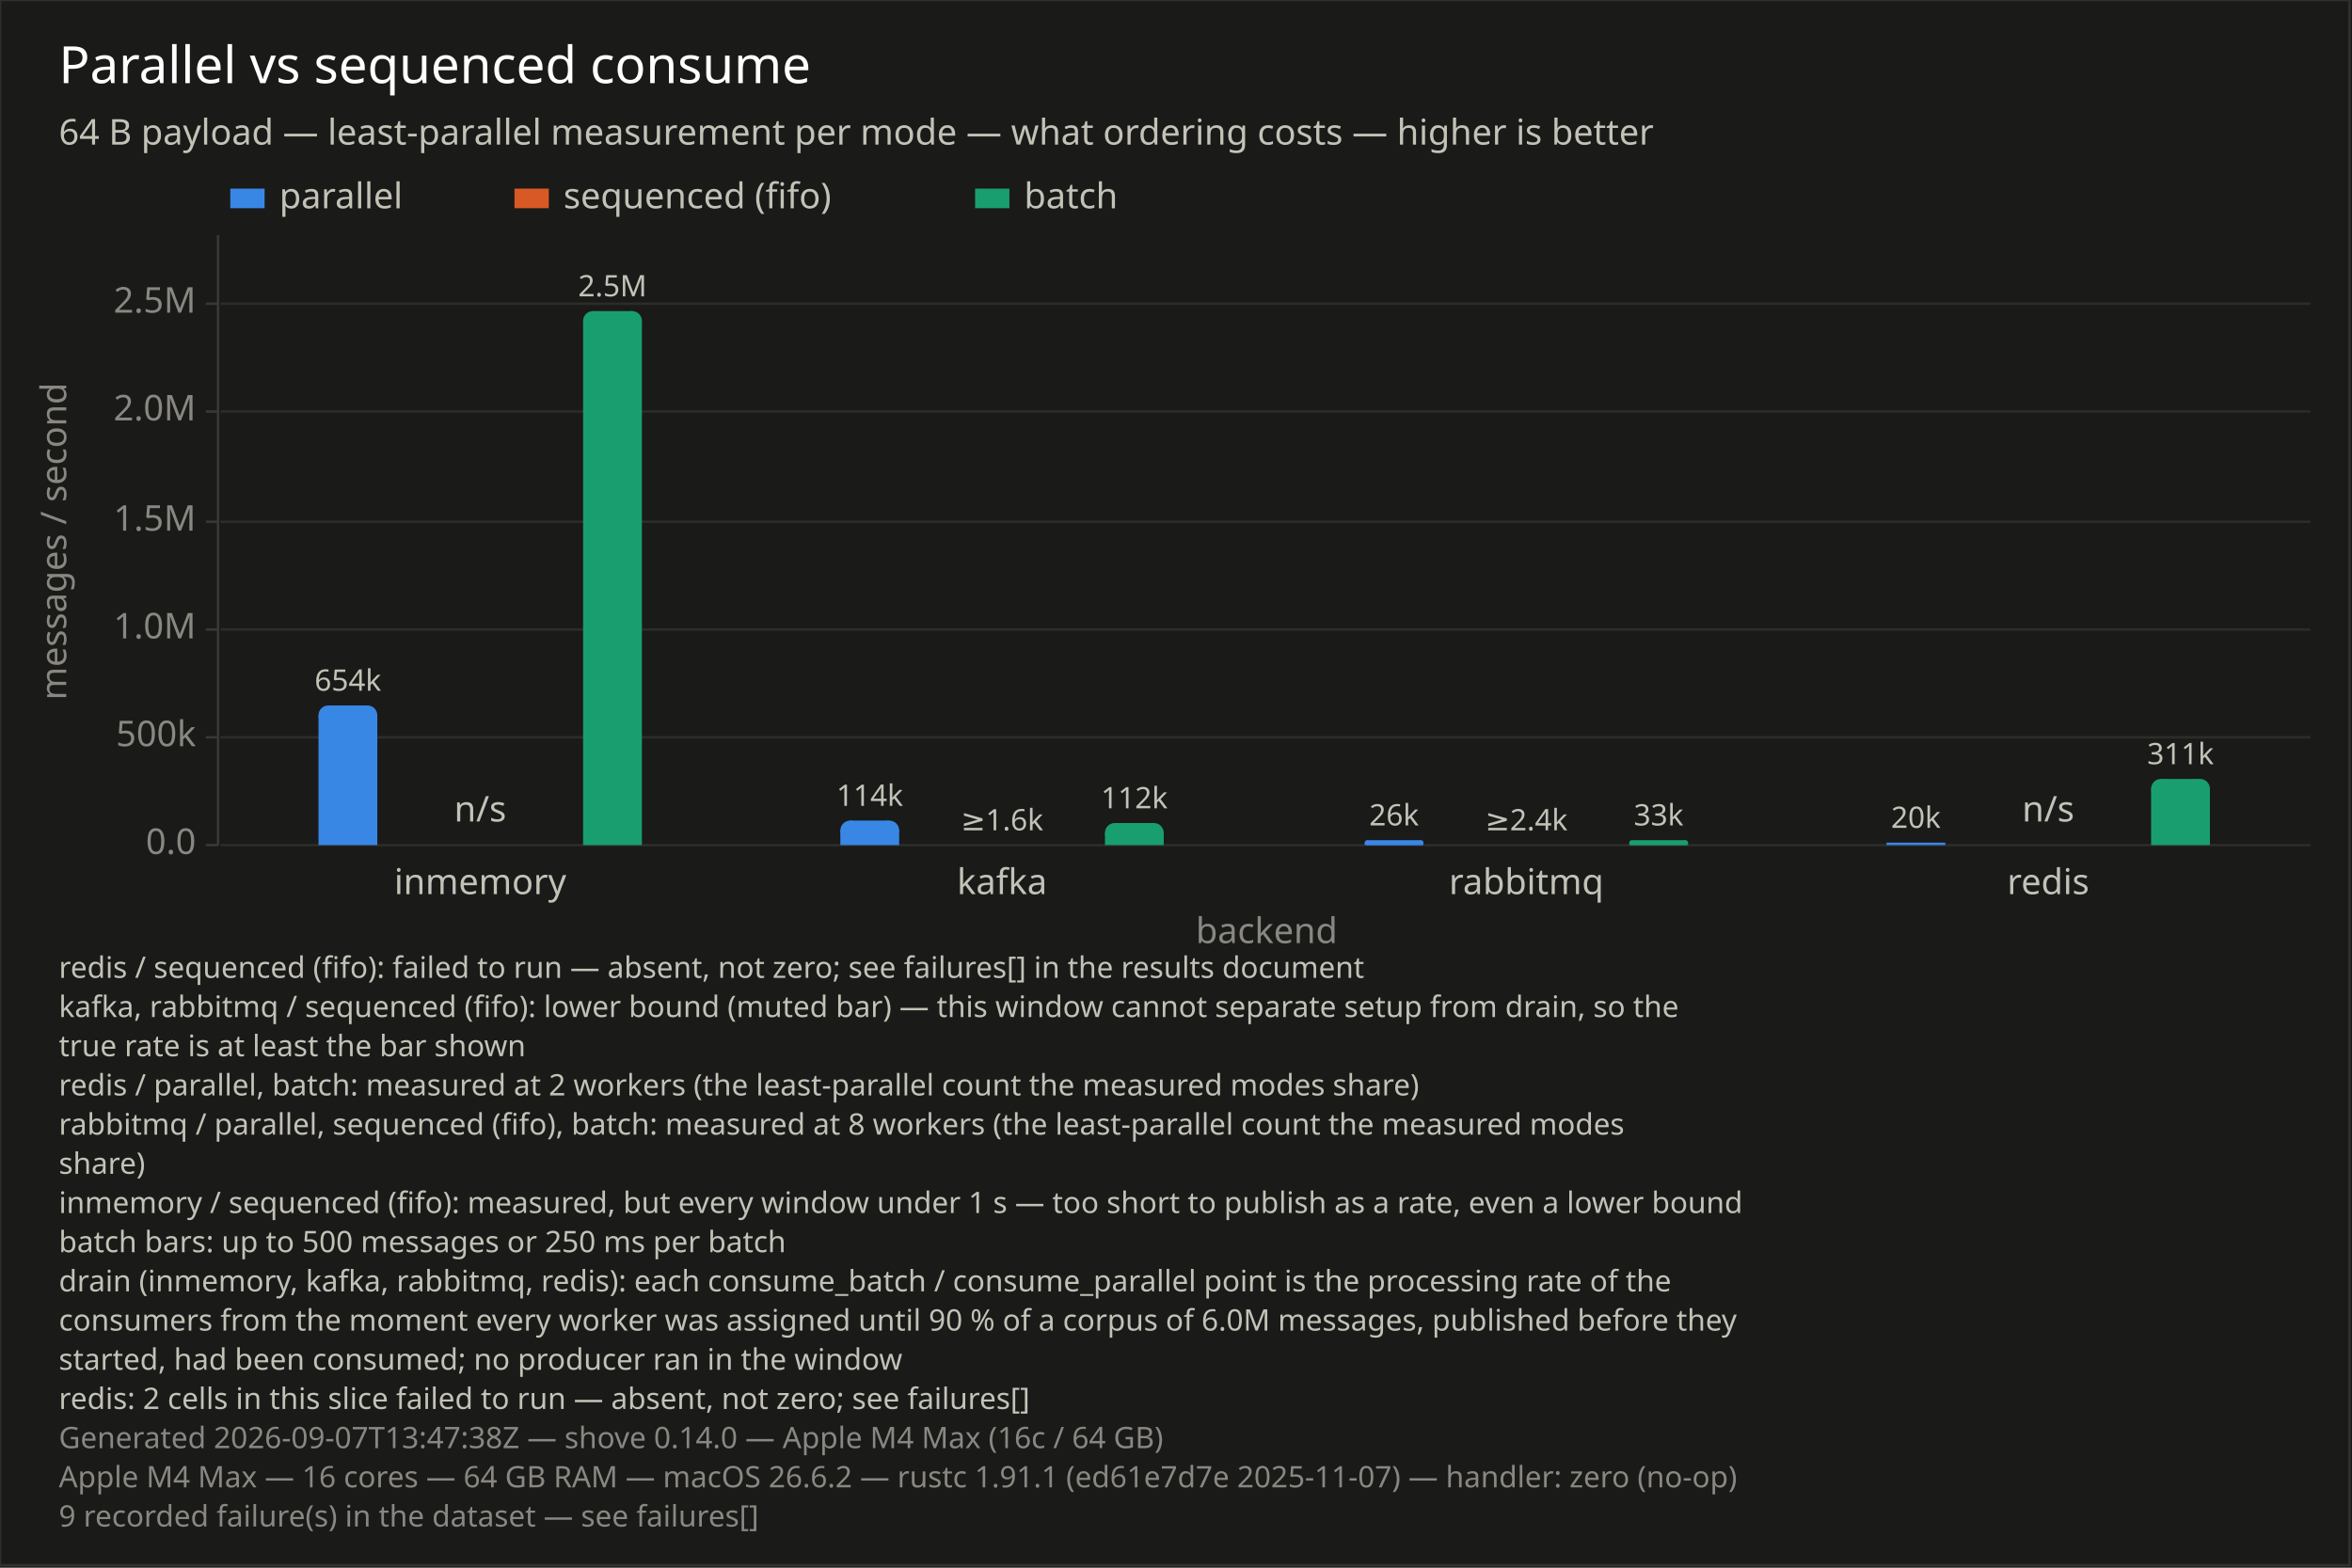
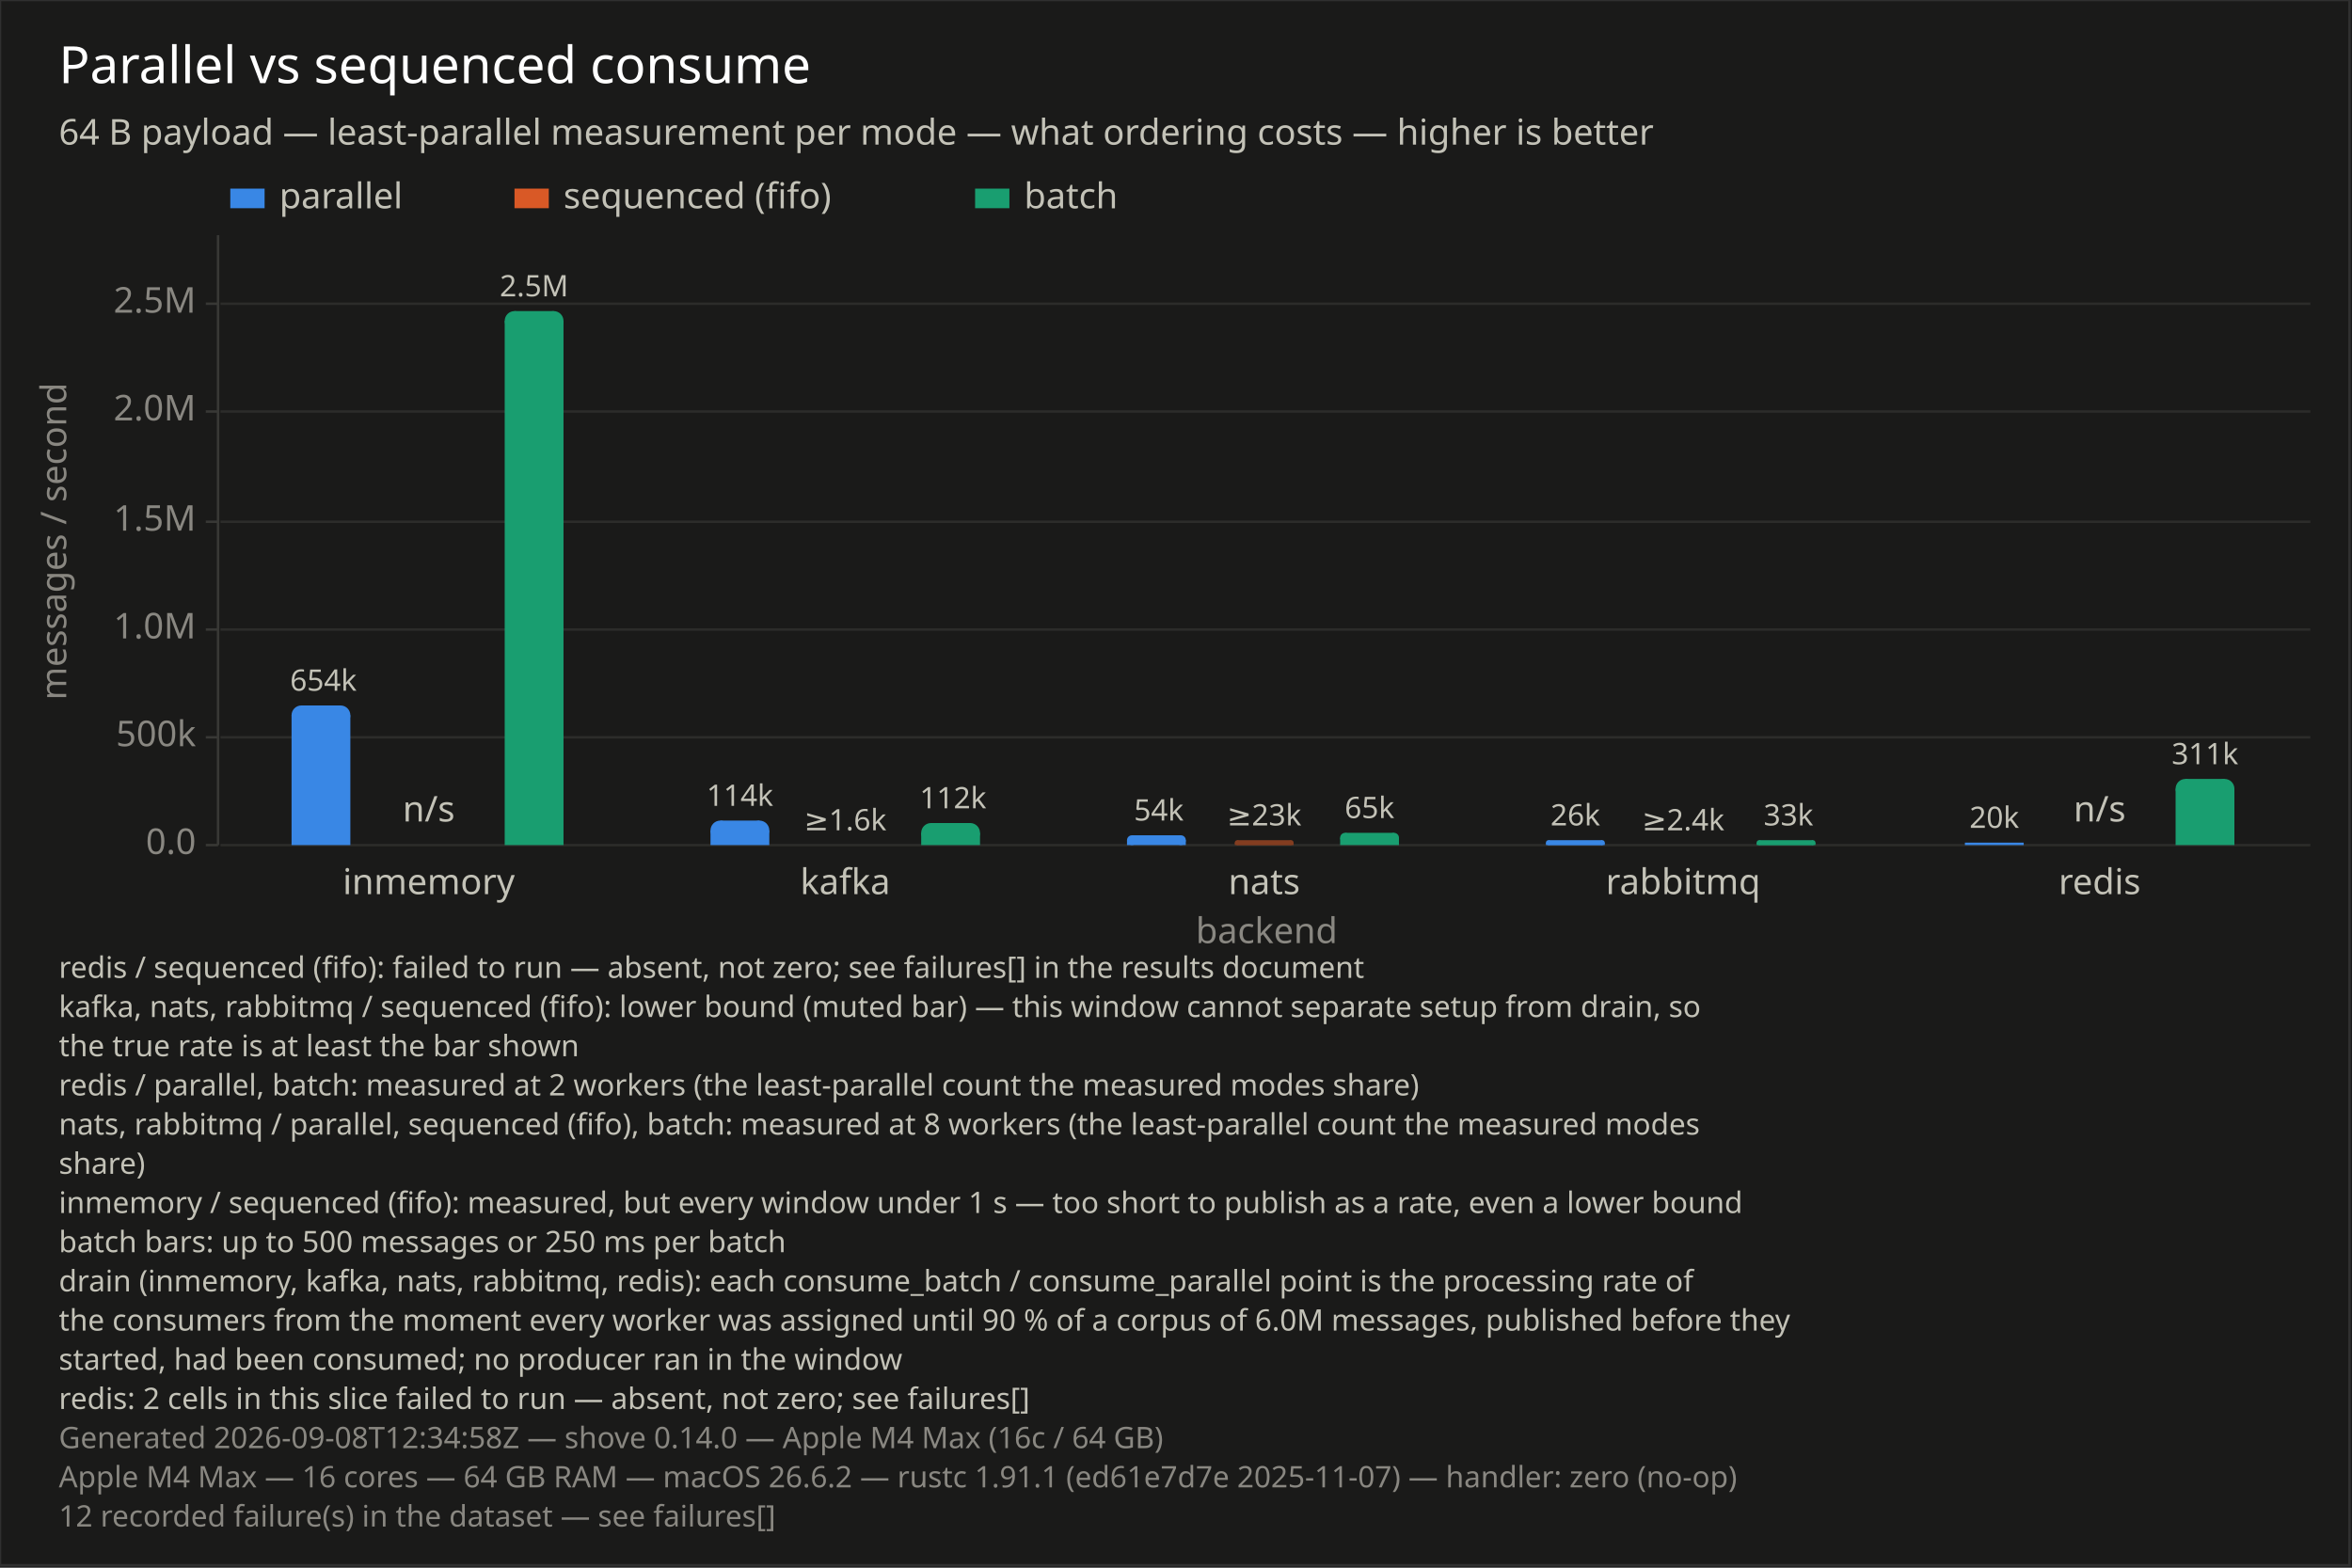
<svg xmlns="http://www.w3.org/2000/svg" width="960" height="640" viewBox="0 0 960 640">
  <rect x="0" y="0" width="960" height="640" opacity="1" fill="#1A1A19" stroke="none" />
  <rect x="0" y="0" width="959" height="639" opacity="0.1" fill="none" stroke="#FFFFFF" />
  <text x="24" y="18" dy="0.76em" text-anchor="start" font-family="sans-serif" font-size="20.968" opacity="1" fill="#FFFFFF">
Parallel vs sequenced consume
</text>
  <text x="24" y="48" dy="0.76em" text-anchor="start" font-family="sans-serif" font-size="14.516" opacity="1" fill="#C3C2B7">
64 B payload — least-parallel measurement per mode — what ordering costs — higher is better
</text>
  <text x="24" y="390" dy="0.76em" text-anchor="start" font-family="sans-serif" font-size="12.097" opacity="1" fill="#C3C2B7">
redis / sequenced (fifo): failed to run — absent, not zero; see failures[] in the results document
</text>
  <text x="24" y="406" dy="0.76em" text-anchor="start" font-family="sans-serif" font-size="12.097" opacity="1" fill="#C3C2B7">
- kafka, rabbitmq / sequenced (fifo): lower bound (muted bar) — this window cannot separate setup from drain, so the
+ kafka, nats, rabbitmq / sequenced (fifo): lower bound (muted bar) — this window cannot separate setup from drain, so
</text>
  <text x="24" y="422" dy="0.76em" text-anchor="start" font-family="sans-serif" font-size="12.097" opacity="1" fill="#C3C2B7">
- true rate is at least the bar shown
+ the true rate is at least the bar shown
</text>
  <text x="24" y="438" dy="0.76em" text-anchor="start" font-family="sans-serif" font-size="12.097" opacity="1" fill="#C3C2B7">
redis / parallel, batch: measured at 2 workers (the least-parallel count the measured modes share)
</text>
  <text x="24" y="454" dy="0.76em" text-anchor="start" font-family="sans-serif" font-size="12.097" opacity="1" fill="#C3C2B7">
- rabbitmq / parallel, sequenced (fifo), batch: measured at 8 workers (the least-parallel count the measured modes
+ nats, rabbitmq / parallel, sequenced (fifo), batch: measured at 8 workers (the least-parallel count the measured modes
</text>
  <text x="24" y="470" dy="0.76em" text-anchor="start" font-family="sans-serif" font-size="12.097" opacity="1" fill="#C3C2B7">
share)
</text>
  <text x="24" y="486" dy="0.76em" text-anchor="start" font-family="sans-serif" font-size="12.097" opacity="1" fill="#C3C2B7">
inmemory / sequenced (fifo): measured, but every window under 1 s — too short to publish as a rate, even a lower bound
</text>
  <text x="24" y="502" dy="0.76em" text-anchor="start" font-family="sans-serif" font-size="12.097" opacity="1" fill="#C3C2B7">
batch bars: up to 500 messages or 250 ms per batch
</text>
  <text x="24" y="518" dy="0.76em" text-anchor="start" font-family="sans-serif" font-size="12.097" opacity="1" fill="#C3C2B7">
- drain (inmemory, kafka, rabbitmq, redis): each consume_batch / consume_parallel point is the processing rate of the
+ drain (inmemory, kafka, nats, rabbitmq, redis): each consume_batch / consume_parallel point is the processing rate of
</text>
  <text x="24" y="534" dy="0.76em" text-anchor="start" font-family="sans-serif" font-size="12.097" opacity="1" fill="#C3C2B7">
- consumers from the moment every worker was assigned until 90 % of a corpus of 6.0M messages, published before they
+ the consumers from the moment every worker was assigned until 90 % of a corpus of 6.0M messages, published before they
</text>
  <text x="24" y="550" dy="0.76em" text-anchor="start" font-family="sans-serif" font-size="12.097" opacity="1" fill="#C3C2B7">
started, had been consumed; no producer ran in the window
</text>
  <text x="24" y="566" dy="0.76em" text-anchor="start" font-family="sans-serif" font-size="12.097" opacity="1" fill="#C3C2B7">
redis: 2 cells in this slice failed to run — absent, not zero; see failures[]
</text>
  <text x="24" y="582" dy="0.76em" text-anchor="start" font-family="sans-serif" font-size="12.097" opacity="1" fill="#898781">
- Generated 2026-09-07T13:47:38Z — shove 0.14.0 — Apple M4 Max (16c / 64 GB)
+ Generated 2026-09-08T12:34:58Z — shove 0.14.0 — Apple M4 Max (16c / 64 GB)
</text>
  <text x="24" y="598" dy="0.76em" text-anchor="start" font-family="sans-serif" font-size="12.097" opacity="1" fill="#898781">
Apple M4 Max — 16 cores — 64 GB RAM — macOS 26.6.2 — rustc 1.91.1 (ed61e7d7e 2025-11-07) — handler: zero (no-op)
</text>
  <text x="24" y="614" dy="0.76em" text-anchor="start" font-family="sans-serif" font-size="12.097" opacity="1" fill="#898781">
- 9 recorded failure(s) in the dataset — see failures[]
+ 12 recorded failure(s) in the dataset — see failures[]
</text>
  <text x="16" y="221" dy="0.76em" text-anchor="middle" font-family="sans-serif" font-size="14.516" opacity="1" fill="#898781" transform="rotate(270, 16, 221)">
messages / second
</text>
  <line opacity="1" stroke="#2C2C2A" stroke-width="1" x1="90" y1="345" x2="943" y2="345" />
  <line opacity="1" stroke="#2C2C2A" stroke-width="1" x1="90" y1="301" x2="943" y2="301" />
  <line opacity="1" stroke="#2C2C2A" stroke-width="1" x1="90" y1="257" x2="943" y2="257" />
  <line opacity="1" stroke="#2C2C2A" stroke-width="1" x1="90" y1="213" x2="943" y2="213" />
  <line opacity="1" stroke="#2C2C2A" stroke-width="1" x1="90" y1="168" x2="943" y2="168" />
  <line opacity="1" stroke="#2C2C2A" stroke-width="1" x1="90" y1="124" x2="943" y2="124" />
  <polyline fill="none" opacity="1" stroke="#383835" stroke-width="1" points="89,96 89,345 " />
  <text x="80" y="345" dy="0.5ex" text-anchor="end" font-family="sans-serif" font-size="14.516" opacity="1" fill="#898781">
0.0
</text>
  <polyline fill="none" opacity="1" stroke="#383835" stroke-width="1" points="84,345 89,345 " />
  <text x="80" y="301" dy="0.5ex" text-anchor="end" font-family="sans-serif" font-size="14.516" opacity="1" fill="#898781">
500k
</text>
  <polyline fill="none" opacity="1" stroke="#383835" stroke-width="1" points="84,301 89,301 " />
  <text x="80" y="257" dy="0.5ex" text-anchor="end" font-family="sans-serif" font-size="14.516" opacity="1" fill="#898781">
1.0M
</text>
  <polyline fill="none" opacity="1" stroke="#383835" stroke-width="1" points="84,257 89,257 " />
  <text x="80" y="213" dy="0.5ex" text-anchor="end" font-family="sans-serif" font-size="14.516" opacity="1" fill="#898781">
1.5M
</text>
  <polyline fill="none" opacity="1" stroke="#383835" stroke-width="1" points="84,213 89,213 " />
  <text x="80" y="168" dy="0.5ex" text-anchor="end" font-family="sans-serif" font-size="14.516" opacity="1" fill="#898781">
2.0M
</text>
  <polyline fill="none" opacity="1" stroke="#383835" stroke-width="1" points="84,168 89,168 " />
  <text x="80" y="124" dy="0.5ex" text-anchor="end" font-family="sans-serif" font-size="14.516" opacity="1" fill="#898781">
2.5M
</text>
  <polyline fill="none" opacity="1" stroke="#383835" stroke-width="1" points="84,124 89,124 " />
-   <rect x="130" y="292" width="24" height="53" opacity="1" fill="#3987E5" stroke="none" />
-   <rect x="134" y="288" width="16" height="5" opacity="1" fill="#3987E5" stroke="none" />
-   <circle cx="134" cy="292" r="4" opacity="1" fill="#3987E5" stroke="none" stroke-width="0" />
-   <circle cx="150" cy="292" r="4" opacity="1" fill="#3987E5" stroke="none" stroke-width="0" />
-   <text x="142" y="285" dy="-0.5ex" text-anchor="middle" font-family="sans-serif" font-size="12.097" opacity="1" fill="#C3C2B7">
+   <rect x="119" y="292" width="24" height="53" opacity="1" fill="#3987E5" stroke="none" />
+   <rect x="123" y="288" width="16" height="5" opacity="1" fill="#3987E5" stroke="none" />
+   <circle cx="123" cy="292" r="4" opacity="1" fill="#3987E5" stroke="none" stroke-width="0" />
+   <circle cx="139" cy="292" r="4" opacity="1" fill="#3987E5" stroke="none" stroke-width="0" />
+   <text x="132" y="285" dy="-0.5ex" text-anchor="middle" font-family="sans-serif" font-size="12.097" opacity="1" fill="#C3C2B7">
654k
</text>
-   <text x="196" y="339" dy="-0.5ex" text-anchor="middle" font-family="sans-serif" font-size="14.516" opacity="1" fill="#C3C2B7">
+   <text x="175" y="339" dy="-0.5ex" text-anchor="middle" font-family="sans-serif" font-size="14.516" opacity="1" fill="#C3C2B7">
n/s
</text>
-   <rect x="238" y="131" width="24" height="214" opacity="1" fill="#199E70" stroke="none" />
-   <rect x="242" y="127" width="16" height="5" opacity="1" fill="#199E70" stroke="none" />
-   <circle cx="242" cy="131" r="4" opacity="1" fill="#199E70" stroke="none" stroke-width="0" />
-   <circle cx="258" cy="131" r="4" opacity="1" fill="#199E70" stroke="none" stroke-width="0" />
-   <text x="250" y="124" dy="-0.5ex" text-anchor="middle" font-family="sans-serif" font-size="12.097" opacity="1" fill="#C3C2B7">
+   <rect x="206" y="131" width="24" height="214" opacity="1" fill="#199E70" stroke="none" />
+   <rect x="210" y="127" width="16" height="5" opacity="1" fill="#199E70" stroke="none" />
+   <circle cx="210" cy="131" r="4" opacity="1" fill="#199E70" stroke="none" stroke-width="0" />
+   <circle cx="226" cy="131" r="4" opacity="1" fill="#199E70" stroke="none" stroke-width="0" />
+   <text x="218" y="124" dy="-0.5ex" text-anchor="middle" font-family="sans-serif" font-size="12.097" opacity="1" fill="#C3C2B7">
2.5M
</text>
-   <rect x="343" y="339" width="24" height="6" opacity="1" fill="#3987E5" stroke="none" />
-   <rect x="347" y="335" width="16" height="5" opacity="1" fill="#3987E5" stroke="none" />
-   <circle cx="347" cy="339" r="4" opacity="1" fill="#3987E5" stroke="none" stroke-width="0" />
-   <circle cx="363" cy="339" r="4" opacity="1" fill="#3987E5" stroke="none" stroke-width="0" />
-   <text x="355" y="332" dy="-0.5ex" text-anchor="middle" font-family="sans-serif" font-size="12.097" opacity="1" fill="#C3C2B7">
+   <rect x="290" y="339" width="24" height="6" opacity="1" fill="#3987E5" stroke="none" />
+   <rect x="294" y="335" width="16" height="5" opacity="1" fill="#3987E5" stroke="none" />
+   <circle cx="294" cy="339" r="4" opacity="1" fill="#3987E5" stroke="none" stroke-width="0" />
+   <circle cx="310" cy="339" r="4" opacity="1" fill="#3987E5" stroke="none" stroke-width="0" />
+   <text x="302" y="332" dy="-0.5ex" text-anchor="middle" font-family="sans-serif" font-size="12.097" opacity="1" fill="#C3C2B7">
114k
</text>
-   <text x="409" y="342" dy="-0.5ex" text-anchor="middle" font-family="sans-serif" font-size="12.097" opacity="1" fill="#C3C2B7">
+   <text x="345" y="342" dy="-0.5ex" text-anchor="middle" font-family="sans-serif" font-size="12.097" opacity="1" fill="#C3C2B7">
≥1.6k
</text>
-   <rect x="451" y="340" width="24" height="5" opacity="1" fill="#199E70" stroke="none" />
-   <rect x="455" y="336" width="16" height="5" opacity="1" fill="#199E70" stroke="none" />
-   <circle cx="455" cy="340" r="4" opacity="1" fill="#199E70" stroke="none" stroke-width="0" />
-   <circle cx="471" cy="340" r="4" opacity="1" fill="#199E70" stroke="none" stroke-width="0" />
-   <text x="463" y="333" dy="-0.5ex" text-anchor="middle" font-family="sans-serif" font-size="12.097" opacity="1" fill="#C3C2B7">
+   <rect x="376" y="340" width="24" height="5" opacity="1" fill="#199E70" stroke="none" />
+   <rect x="380" y="336" width="16" height="5" opacity="1" fill="#199E70" stroke="none" />
+   <circle cx="380" cy="340" r="4" opacity="1" fill="#199E70" stroke="none" stroke-width="0" />
+   <circle cx="396" cy="340" r="4" opacity="1" fill="#199E70" stroke="none" stroke-width="0" />
+   <text x="389" y="333" dy="-0.5ex" text-anchor="middle" font-family="sans-serif" font-size="12.097" opacity="1" fill="#C3C2B7">
112k
</text>
-   <rect x="557" y="344" width="24" height="1" opacity="1" fill="#3987E5" stroke="none" />
-   <rect x="558" y="343" width="22" height="2" opacity="1" fill="#3987E5" stroke="none" />
-   <circle cx="558" cy="344" r="1" opacity="1" fill="#3987E5" stroke="none" stroke-width="0" />
-   <circle cx="580" cy="344" r="1" opacity="1" fill="#3987E5" stroke="none" stroke-width="0" />
-   <text x="569" y="340" dy="-0.5ex" text-anchor="middle" font-family="sans-serif" font-size="12.097" opacity="1" fill="#C3C2B7">
+   <rect x="460" y="343" width="24" height="2" opacity="1" fill="#3987E5" stroke="none" />
+   <rect x="462" y="341" width="20" height="3" opacity="1" fill="#3987E5" stroke="none" />
+   <circle cx="462" cy="343" r="2" opacity="1" fill="#3987E5" stroke="none" stroke-width="0" />
+   <circle cx="482" cy="343" r="2" opacity="1" fill="#3987E5" stroke="none" stroke-width="0" />
+   <text x="473" y="338" dy="-0.5ex" text-anchor="middle" font-family="sans-serif" font-size="12.097" opacity="1" fill="#C3C2B7">
+ 54k
+ </text>
+   <rect x="504" y="344" width="24" height="1" opacity="1" fill="#833D20" stroke="none" />
+   <rect x="505" y="343" width="22" height="2" opacity="1" fill="#833D20" stroke="none" />
+   <circle cx="505" cy="344" r="1" opacity="1" fill="#833D20" stroke="none" stroke-width="0" />
+   <circle cx="527" cy="344" r="1" opacity="1" fill="#833D20" stroke="none" stroke-width="0" />
+   <text x="516" y="340" dy="-0.5ex" text-anchor="middle" font-family="sans-serif" font-size="12.097" opacity="1" fill="#C3C2B7">
+ ≥23k
+ </text>
+   <rect x="547" y="342" width="24" height="3" opacity="1" fill="#199E70" stroke="none" />
+   <rect x="549" y="340" width="20" height="3" opacity="1" fill="#199E70" stroke="none" />
+   <circle cx="549" cy="342" r="2" opacity="1" fill="#199E70" stroke="none" stroke-width="0" />
+   <circle cx="569" cy="342" r="2" opacity="1" fill="#199E70" stroke="none" stroke-width="0" />
+   <text x="559" y="337" dy="-0.5ex" text-anchor="middle" font-family="sans-serif" font-size="12.097" opacity="1" fill="#C3C2B7">
+ 65k
+ </text>
+   <rect x="631" y="344" width="24" height="1" opacity="1" fill="#3987E5" stroke="none" />
+   <rect x="632" y="343" width="22" height="2" opacity="1" fill="#3987E5" stroke="none" />
+   <circle cx="632" cy="344" r="1" opacity="1" fill="#3987E5" stroke="none" stroke-width="0" />
+   <circle cx="654" cy="344" r="1" opacity="1" fill="#3987E5" stroke="none" stroke-width="0" />
+   <text x="643" y="340" dy="-0.5ex" text-anchor="middle" font-family="sans-serif" font-size="12.097" opacity="1" fill="#C3C2B7">
26k
</text>
-   <text x="623" y="342" dy="-0.5ex" text-anchor="middle" font-family="sans-serif" font-size="12.097" opacity="1" fill="#C3C2B7">
+   <text x="687" y="342" dy="-0.5ex" text-anchor="middle" font-family="sans-serif" font-size="12.097" opacity="1" fill="#C3C2B7">
≥2.4k
</text>
-   <rect x="665" y="344" width="24" height="1" opacity="1" fill="#199E70" stroke="none" />
-   <rect x="666" y="343" width="22" height="2" opacity="1" fill="#199E70" stroke="none" />
-   <circle cx="666" cy="344" r="1" opacity="1" fill="#199E70" stroke="none" stroke-width="0" />
-   <circle cx="688" cy="344" r="1" opacity="1" fill="#199E70" stroke="none" stroke-width="0" />
-   <text x="677" y="340" dy="-0.5ex" text-anchor="middle" font-family="sans-serif" font-size="12.097" opacity="1" fill="#C3C2B7">
+   <rect x="717" y="344" width="24" height="1" opacity="1" fill="#199E70" stroke="none" />
+   <rect x="718" y="343" width="22" height="2" opacity="1" fill="#199E70" stroke="none" />
+   <circle cx="718" cy="344" r="1" opacity="1" fill="#199E70" stroke="none" stroke-width="0" />
+   <circle cx="740" cy="344" r="1" opacity="1" fill="#199E70" stroke="none" stroke-width="0" />
+   <text x="730" y="340" dy="-0.5ex" text-anchor="middle" font-family="sans-serif" font-size="12.097" opacity="1" fill="#C3C2B7">
33k
</text>
-   <rect x="770" y="344" width="24" height="1" opacity="1" fill="#3987E5" stroke="none" />
-   <text x="782" y="341" dy="-0.5ex" text-anchor="middle" font-family="sans-serif" font-size="12.097" opacity="1" fill="#C3C2B7">
+   <rect x="802" y="344" width="24" height="1" opacity="1" fill="#3987E5" stroke="none" />
+   <text x="814" y="341" dy="-0.5ex" text-anchor="middle" font-family="sans-serif" font-size="12.097" opacity="1" fill="#C3C2B7">
20k
</text>
-   <text x="836" y="339" dy="-0.5ex" text-anchor="middle" font-family="sans-serif" font-size="14.516" opacity="1" fill="#C3C2B7">
+   <text x="857" y="339" dy="-0.5ex" text-anchor="middle" font-family="sans-serif" font-size="14.516" opacity="1" fill="#C3C2B7">
n/s
</text>
-   <rect x="878" y="322" width="24" height="23" opacity="1" fill="#199E70" stroke="none" />
-   <rect x="882" y="318" width="16" height="5" opacity="1" fill="#199E70" stroke="none" />
-   <circle cx="882" cy="322" r="4" opacity="1" fill="#199E70" stroke="none" stroke-width="0" />
-   <circle cx="898" cy="322" r="4" opacity="1" fill="#199E70" stroke="none" stroke-width="0" />
-   <text x="890" y="315" dy="-0.5ex" text-anchor="middle" font-family="sans-serif" font-size="12.097" opacity="1" fill="#C3C2B7">
+   <rect x="888" y="322" width="24" height="23" opacity="1" fill="#199E70" stroke="none" />
+   <rect x="892" y="318" width="16" height="5" opacity="1" fill="#199E70" stroke="none" />
+   <circle cx="892" cy="322" r="4" opacity="1" fill="#199E70" stroke="none" stroke-width="0" />
+   <circle cx="908" cy="322" r="4" opacity="1" fill="#199E70" stroke="none" stroke-width="0" />
+   <text x="900" y="315" dy="-0.5ex" text-anchor="middle" font-family="sans-serif" font-size="12.097" opacity="1" fill="#C3C2B7">
311k
</text>
-   <text x="196" y="354" dy="0.76em" text-anchor="middle" font-family="sans-serif" font-size="14.516" opacity="1" fill="#C3C2B7">
+   <text x="175" y="354" dy="0.76em" text-anchor="middle" font-family="sans-serif" font-size="14.516" opacity="1" fill="#C3C2B7">
inmemory
</text>
-   <text x="409" y="354" dy="0.76em" text-anchor="middle" font-family="sans-serif" font-size="14.516" opacity="1" fill="#C3C2B7">
+   <text x="345" y="354" dy="0.76em" text-anchor="middle" font-family="sans-serif" font-size="14.516" opacity="1" fill="#C3C2B7">
kafka
</text>
-   <text x="623" y="354" dy="0.76em" text-anchor="middle" font-family="sans-serif" font-size="14.516" opacity="1" fill="#C3C2B7">
+   <text x="516" y="354" dy="0.76em" text-anchor="middle" font-family="sans-serif" font-size="14.516" opacity="1" fill="#C3C2B7">
+ nats
+ </text>
+   <text x="687" y="354" dy="0.76em" text-anchor="middle" font-family="sans-serif" font-size="14.516" opacity="1" fill="#C3C2B7">
rabbitmq
</text>
-   <text x="836" y="354" dy="0.76em" text-anchor="middle" font-family="sans-serif" font-size="14.516" opacity="1" fill="#C3C2B7">
+   <text x="857" y="354" dy="0.76em" text-anchor="middle" font-family="sans-serif" font-size="14.516" opacity="1" fill="#C3C2B7">
redis
</text>
  <text x="517" y="374" dy="0.76em" text-anchor="middle" font-family="sans-serif" font-size="14.516" opacity="1" fill="#898781">
backend
</text>
  <rect x="94" y="77" width="14" height="8" opacity="1" fill="#3987E5" stroke="none" />
  <text x="114" y="74" dy="0.76em" text-anchor="start" font-family="sans-serif" font-size="14.516" opacity="1" fill="#C3C2B7">
parallel
</text>
  <rect x="210" y="77" width="14" height="8" opacity="1" fill="#D95926" stroke="none" />
  <text x="230" y="74" dy="0.76em" text-anchor="start" font-family="sans-serif" font-size="14.516" opacity="1" fill="#C3C2B7">
sequenced (fifo)
</text>
  <rect x="398" y="77" width="14" height="8" opacity="1" fill="#199E70" stroke="none" />
  <text x="418" y="74" dy="0.76em" text-anchor="start" font-family="sans-serif" font-size="14.516" opacity="1" fill="#C3C2B7">
batch
</text>
</svg>
